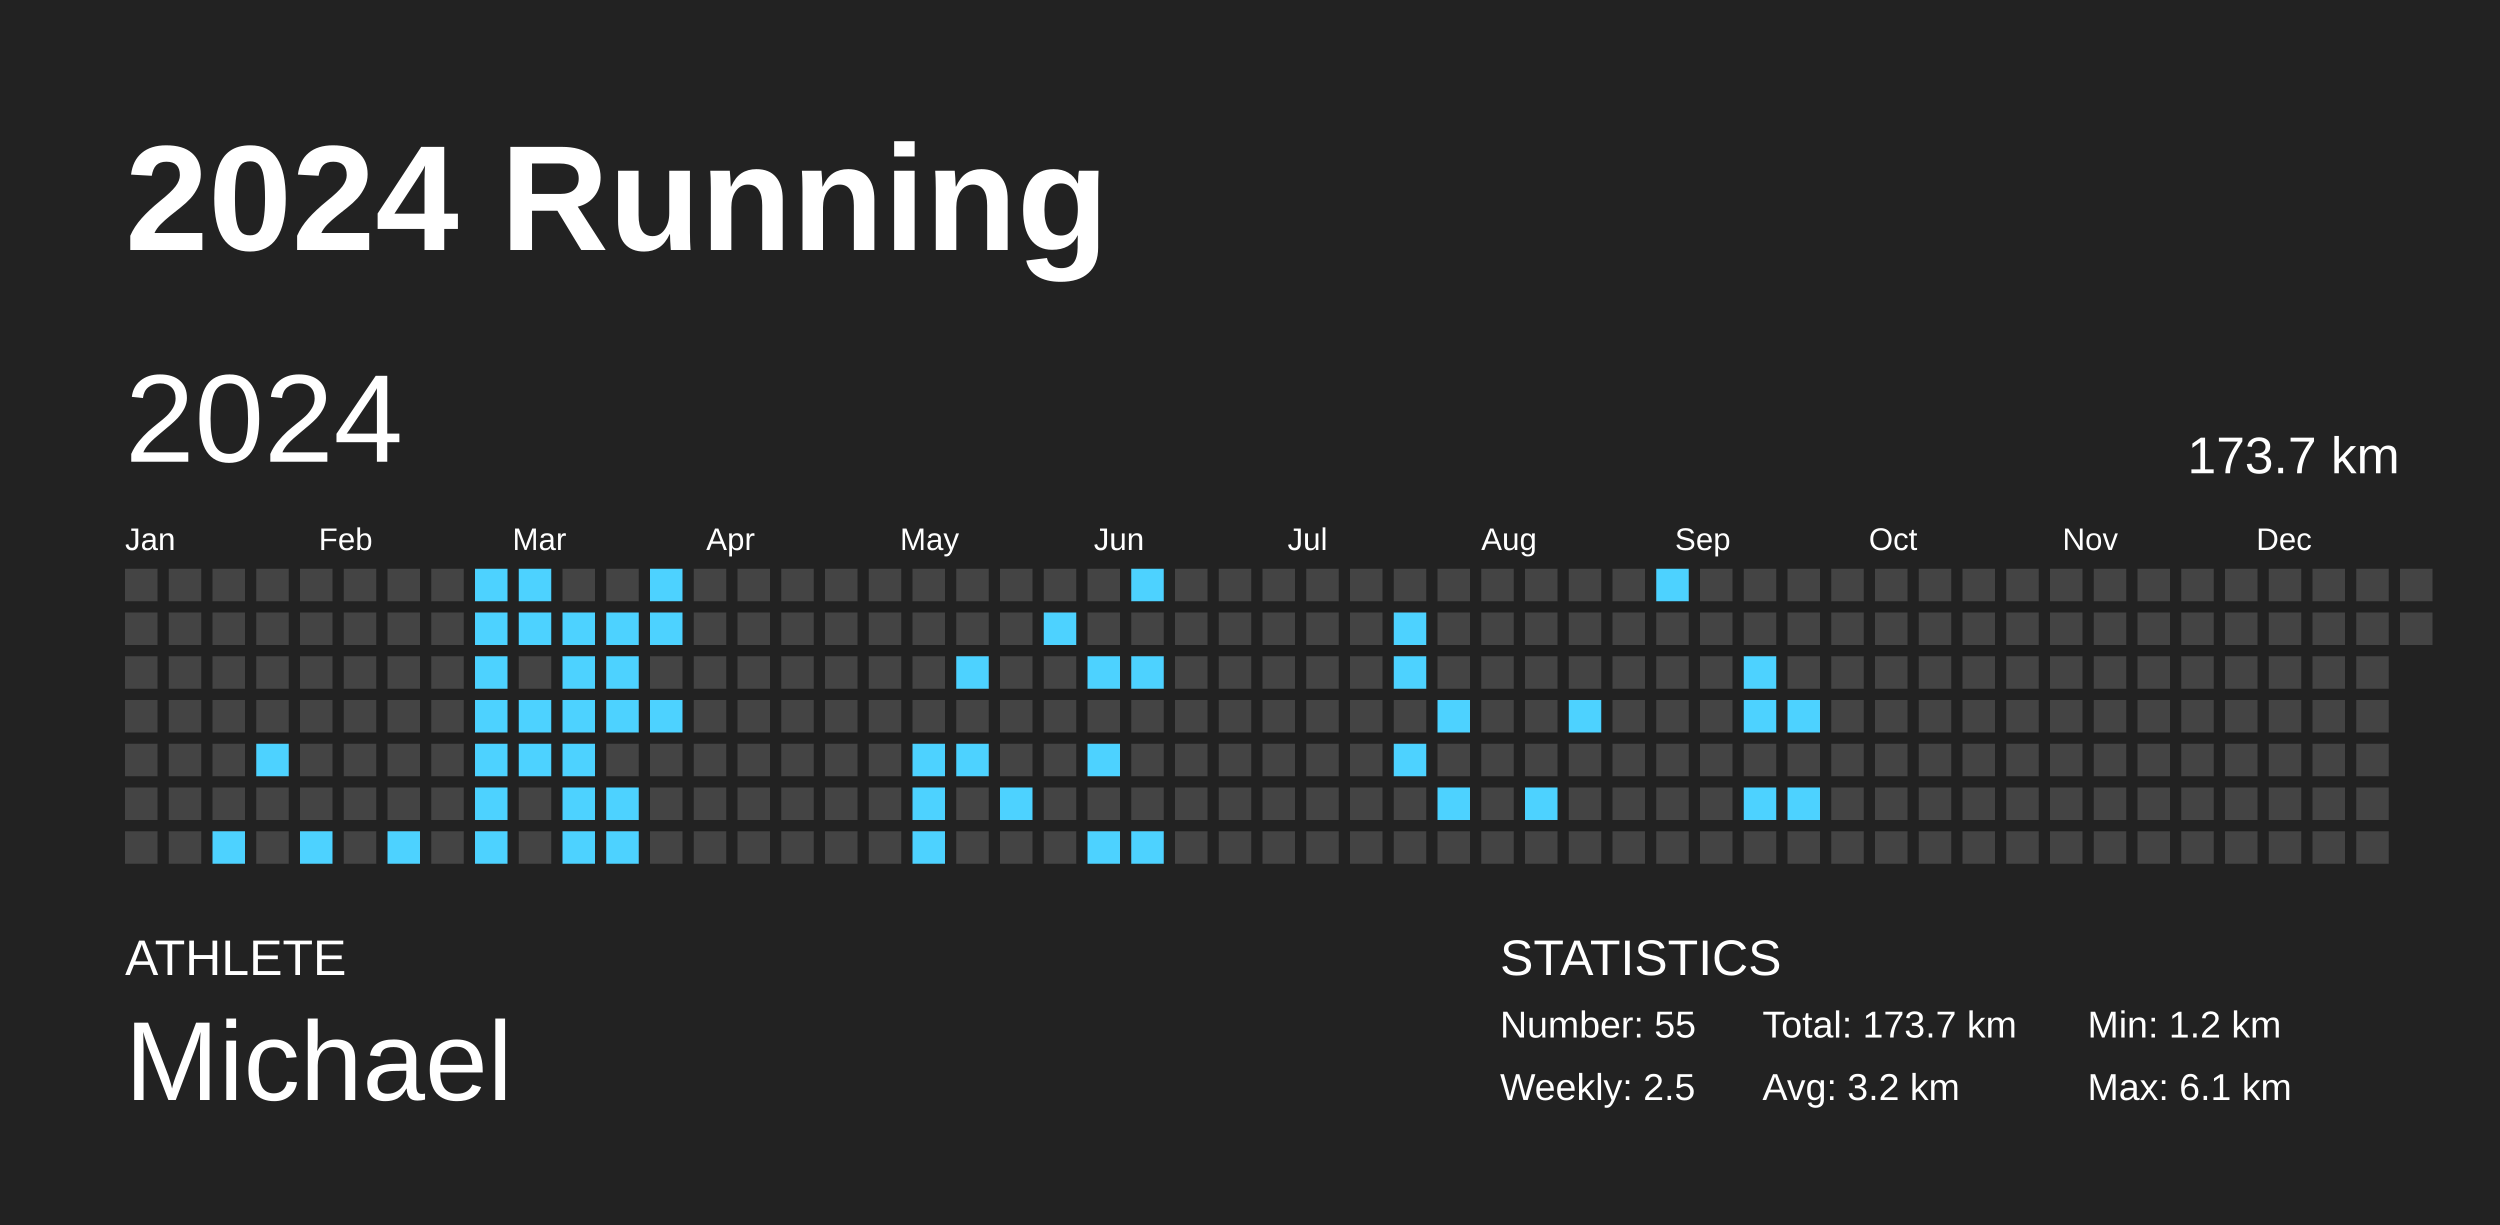
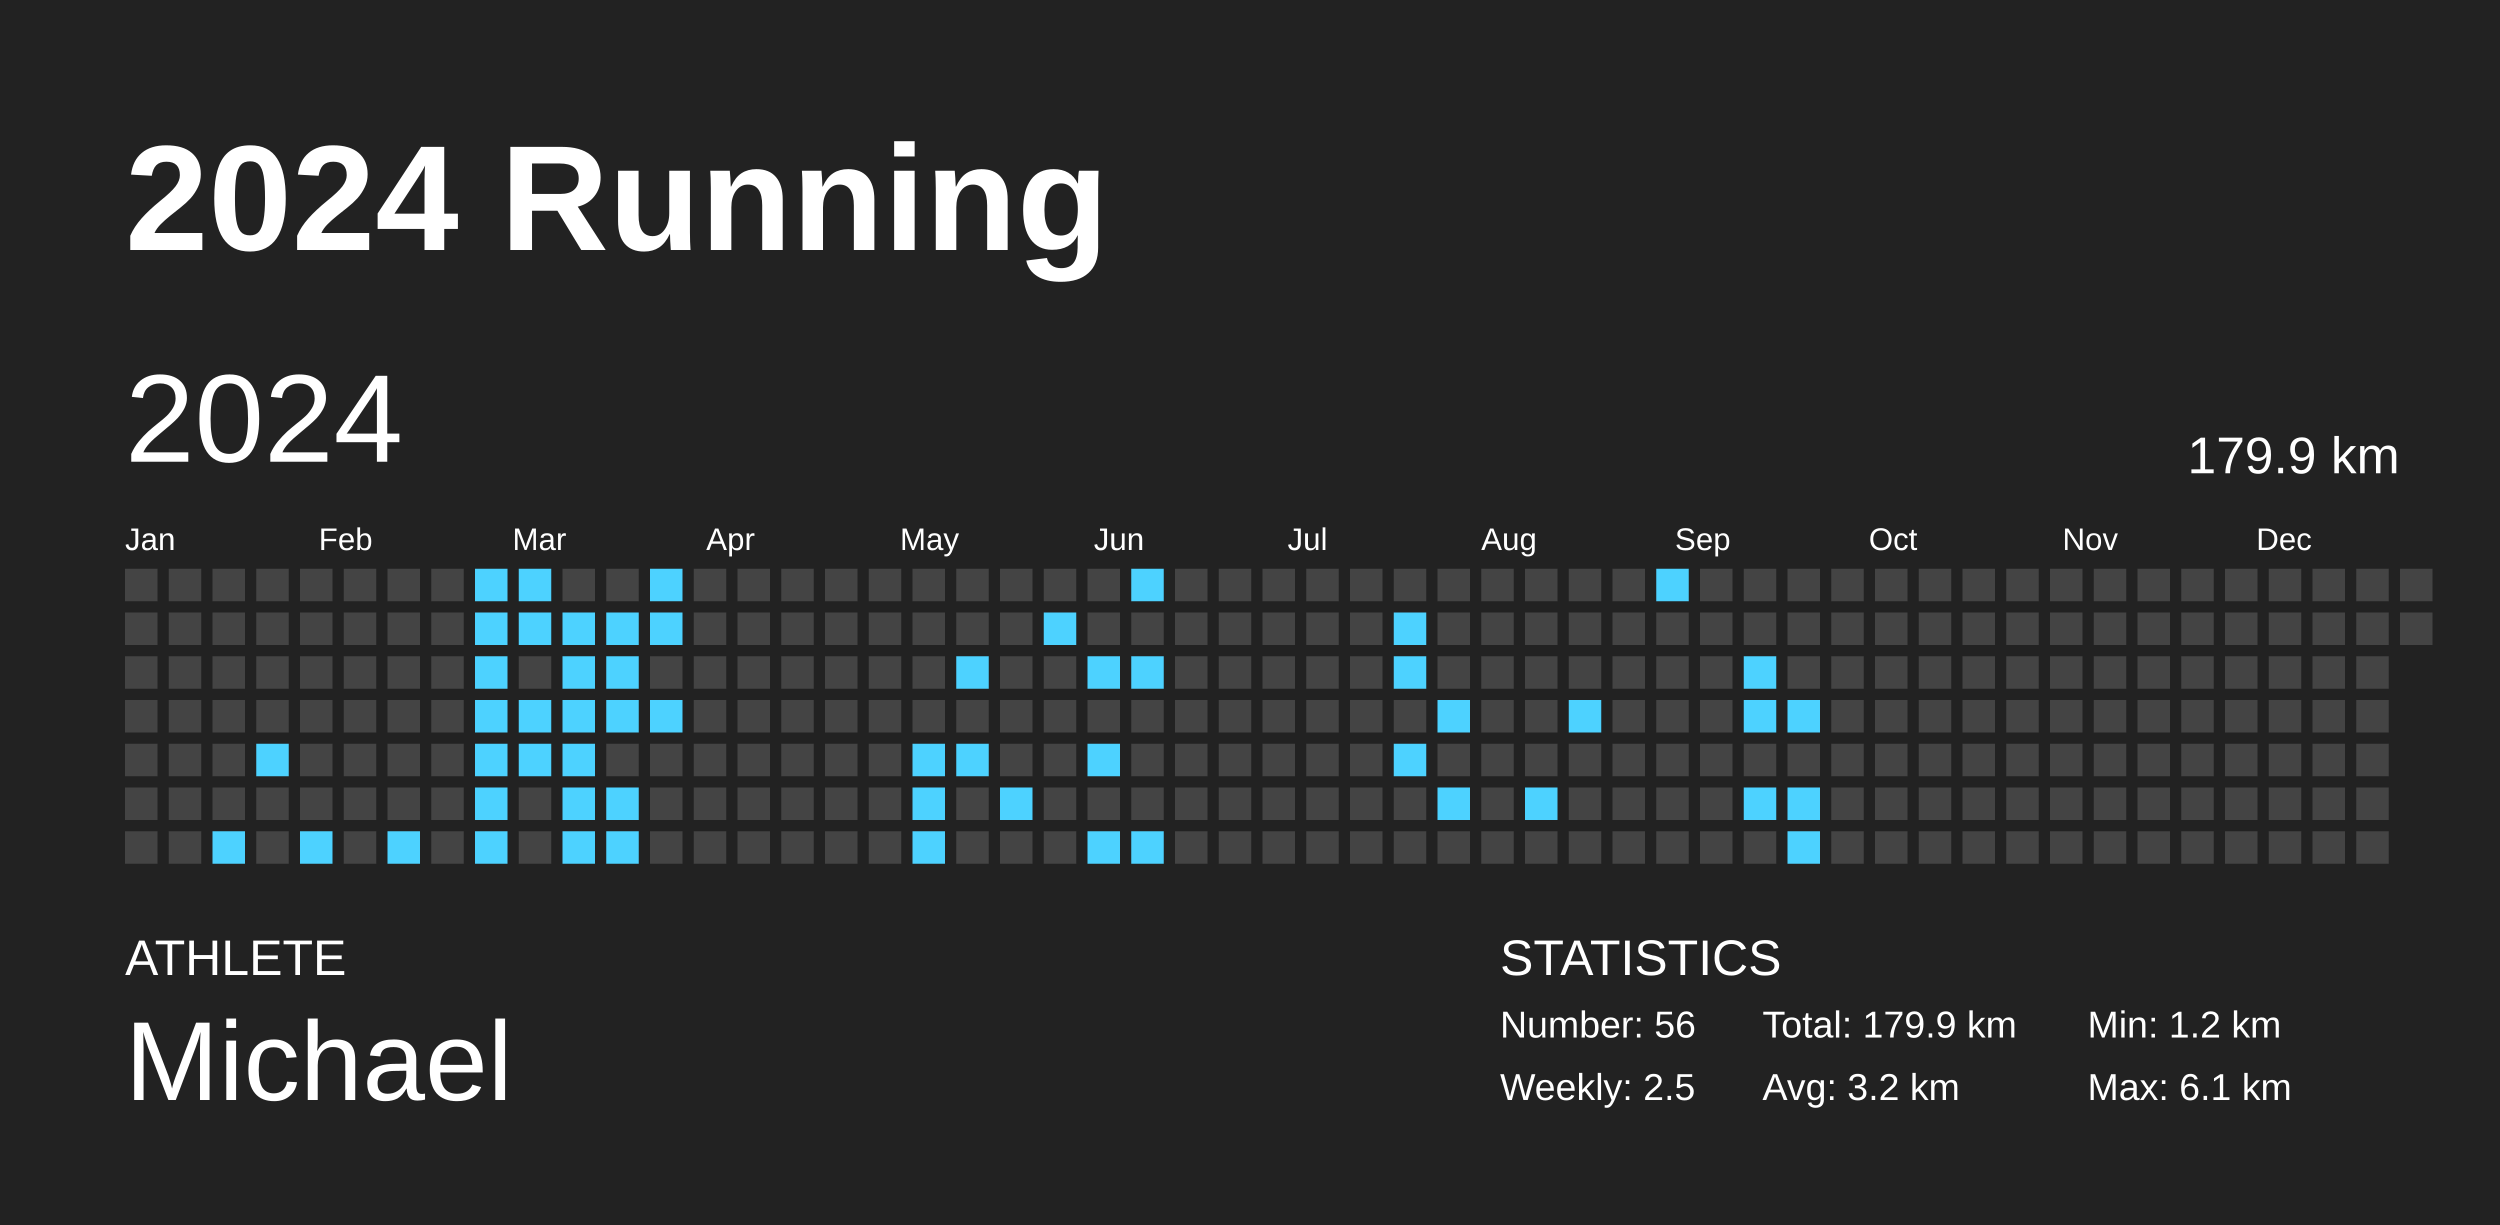
<svg xmlns="http://www.w3.org/2000/svg" baseProfile="full" height="98mm" version="1.1" viewBox="0,0,200,98" width="200mm">
  <defs />
  <rect fill="#222222" height="98" width="200" x="0" y="0" />
  <text fill="#FFFFFF" style="font-size:12px; font-family:Arial; font-weight:bold;" x="10" y="20">2024 Running</text>
  <text fill="#FFFFFF" style="font-size:4px; font-family:Arial" x="10" y="78">ATHLETE</text>
  <text fill="#FFFFFF" style="font-size:9px; font-family:Arial" x="10" y="88">Michael</text>
  <text fill="#FFFFFF" style="font-size:4px; font-family:Arial" x="120" y="78">STATISTICS</text>
-   <text fill="#FFFFFF" style="font-size:3px; font-family:Arial" x="120" y="83">Number: 55</text>
+   <text fill="#FFFFFF" style="font-size:3px; font-family:Arial" x="120" y="83">Number: 56</text>
  <text fill="#FFFFFF" style="font-size:3px; font-family:Arial" x="120" y="88">Weekly: 2.5</text>
-   <text fill="#FFFFFF" style="font-size:3px; font-family:Arial" x="141" y="83">Total: 173.7 km</text>
+   <text fill="#FFFFFF" style="font-size:3px; font-family:Arial" x="141" y="83">Total: 179.9 km</text>
  <text fill="#FFFFFF" style="font-size:3px; font-family:Arial" x="141" y="88">Avg: 3.2 km</text>
  <text fill="#FFFFFF" style="font-size:3px; font-family:Arial" x="167" y="83">Min: 1.2 km</text>
  <text fill="#FFFFFF" style="font-size:3px; font-family:Arial" x="167" y="88">Max: 6.1 km</text>
  <text dominant-baseline="hanging" fill="#FFFFFF" style="font-size:10.0px; font-family:Arial;" x="10" y="30">2024</text>
-   <text dominant-baseline="hanging" fill="#FFFFFF" style="font-size:4.125px; font-family:Arial;" x="175" y="35">173.7 km</text>
+   <text dominant-baseline="hanging" fill="#FFFFFF" style="font-size:4.125px; font-family:Arial;" x="175" y="35">179.9 km</text>
  <text fill="#FFFFFF" style="font-size:2.5px; font-family:Arial" x="10.0" y="44">Jan</text>
  <text fill="#FFFFFF" style="font-size:2.5px; font-family:Arial" x="25.5" y="44">Feb</text>
  <text fill="#FFFFFF" style="font-size:2.5px; font-family:Arial" x="41.0" y="44">Mar</text>
  <text fill="#FFFFFF" style="font-size:2.5px; font-family:Arial" x="56.5" y="44">Apr</text>
  <text fill="#FFFFFF" style="font-size:2.5px; font-family:Arial" x="72.0" y="44">May</text>
  <text fill="#FFFFFF" style="font-size:2.5px; font-family:Arial" x="87.5" y="44">Jun</text>
  <text fill="#FFFFFF" style="font-size:2.5px; font-family:Arial" x="103.0" y="44">Jul</text>
  <text fill="#FFFFFF" style="font-size:2.5px; font-family:Arial" x="118.5" y="44">Aug</text>
  <text fill="#FFFFFF" style="font-size:2.5px; font-family:Arial" x="134.0" y="44">Sep</text>
  <text fill="#FFFFFF" style="font-size:2.5px; font-family:Arial" x="149.5" y="44">Oct</text>
  <text fill="#FFFFFF" style="font-size:2.5px; font-family:Arial" x="165.0" y="44">Nov</text>
  <text fill="#FFFFFF" style="font-size:2.5px; font-family:Arial" x="180.5" y="44">Dec</text>
  <rect fill="#444444" height="2.6" width="2.6" x="10.0" y="45.5" />
  <rect fill="#444444" height="2.6" width="2.6" x="10.0" y="49.0" />
  <rect fill="#444444" height="2.6" width="2.6" x="10.0" y="52.5" />
  <rect fill="#444444" height="2.6" width="2.6" x="10.0" y="56.0" />
  <rect fill="#444444" height="2.6" width="2.6" x="10.0" y="59.5" />
  <rect fill="#444444" height="2.6" width="2.6" x="10.0" y="63.0" />
  <rect fill="#444444" height="2.6" width="2.6" x="10.0" y="66.5" />
  <rect fill="#444444" height="2.6" width="2.6" x="13.5" y="45.5" />
  <rect fill="#444444" height="2.6" width="2.6" x="13.5" y="49.0" />
  <rect fill="#444444" height="2.6" width="2.6" x="13.5" y="52.5" />
  <rect fill="#444444" height="2.6" width="2.6" x="13.5" y="56.0" />
  <rect fill="#444444" height="2.6" width="2.6" x="13.5" y="59.5" />
  <rect fill="#444444" height="2.6" width="2.6" x="13.5" y="63.0" />
  <rect fill="#444444" height="2.6" width="2.6" x="13.5" y="66.5" />
  <rect fill="#444444" height="2.6" width="2.6" x="17.0" y="45.5" />
  <rect fill="#444444" height="2.6" width="2.6" x="17.0" y="49.0" />
  <rect fill="#444444" height="2.6" width="2.6" x="17.0" y="52.5" />
  <rect fill="#444444" height="2.6" width="2.6" x="17.0" y="56.0" />
  <rect fill="#444444" height="2.6" width="2.6" x="17.0" y="59.5" />
  <rect fill="#444444" height="2.6" width="2.6" x="17.0" y="63.0" />
  <rect fill="#4dd2ff" height="2.6" width="2.6" x="17.0" y="66.5" />
  <rect fill="#444444" height="2.6" width="2.6" x="20.5" y="45.5" />
  <rect fill="#444444" height="2.6" width="2.6" x="20.5" y="49.0" />
  <rect fill="#444444" height="2.6" width="2.6" x="20.5" y="52.5" />
  <rect fill="#444444" height="2.6" width="2.6" x="20.5" y="56.0" />
  <rect fill="#4dd2ff" height="2.6" width="2.6" x="20.5" y="59.5" />
  <rect fill="#444444" height="2.6" width="2.6" x="20.5" y="63.0" />
  <rect fill="#444444" height="2.6" width="2.6" x="20.5" y="66.5" />
  <rect fill="#444444" height="2.6" width="2.6" x="24.0" y="45.5" />
  <rect fill="#444444" height="2.6" width="2.6" x="24.0" y="49.0" />
  <rect fill="#444444" height="2.6" width="2.6" x="24.0" y="52.5" />
  <rect fill="#444444" height="2.6" width="2.6" x="24.0" y="56.0" />
  <rect fill="#444444" height="2.6" width="2.6" x="24.0" y="59.5" />
  <rect fill="#444444" height="2.6" width="2.6" x="24.0" y="63.0" />
  <rect fill="#4dd2ff" height="2.6" width="2.6" x="24.0" y="66.5" />
  <rect fill="#444444" height="2.6" width="2.6" x="27.5" y="45.5" />
  <rect fill="#444444" height="2.6" width="2.6" x="27.5" y="49.0" />
  <rect fill="#444444" height="2.6" width="2.6" x="27.5" y="52.5" />
  <rect fill="#444444" height="2.6" width="2.6" x="27.5" y="56.0" />
  <rect fill="#444444" height="2.6" width="2.6" x="27.5" y="59.5" />
  <rect fill="#444444" height="2.6" width="2.6" x="27.5" y="63.0" />
  <rect fill="#444444" height="2.6" width="2.6" x="27.5" y="66.5" />
  <rect fill="#444444" height="2.6" width="2.6" x="31.0" y="45.5" />
  <rect fill="#444444" height="2.6" width="2.6" x="31.0" y="49.0" />
  <rect fill="#444444" height="2.6" width="2.6" x="31.0" y="52.5" />
  <rect fill="#444444" height="2.6" width="2.6" x="31.0" y="56.0" />
  <rect fill="#444444" height="2.6" width="2.6" x="31.0" y="59.5" />
  <rect fill="#444444" height="2.6" width="2.6" x="31.0" y="63.0" />
  <rect fill="#4dd2ff" height="2.6" width="2.6" x="31.0" y="66.5" />
  <rect fill="#444444" height="2.6" width="2.6" x="34.5" y="45.5" />
  <rect fill="#444444" height="2.6" width="2.6" x="34.5" y="49.0" />
  <rect fill="#444444" height="2.6" width="2.6" x="34.5" y="52.5" />
  <rect fill="#444444" height="2.6" width="2.6" x="34.5" y="56.0" />
  <rect fill="#444444" height="2.6" width="2.6" x="34.5" y="59.5" />
  <rect fill="#444444" height="2.6" width="2.6" x="34.5" y="63.0" />
  <rect fill="#444444" height="2.6" width="2.6" x="34.5" y="66.5" />
  <rect fill="#4dd2ff" height="2.6" width="2.6" x="38.0" y="45.5" />
  <rect fill="#4dd2ff" height="2.6" width="2.6" x="38.0" y="49.0" />
  <rect fill="#4dd2ff" height="2.6" width="2.6" x="38.0" y="52.5" />
  <rect fill="#4dd2ff" height="2.6" width="2.6" x="38.0" y="56.0" />
  <rect fill="#4dd2ff" height="2.6" width="2.6" x="38.0" y="59.5" />
  <rect fill="#4dd2ff" height="2.6" width="2.6" x="38.0" y="63.0" />
  <rect fill="#4dd2ff" height="2.6" width="2.6" x="38.0" y="66.5" />
  <rect fill="#4dd2ff" height="2.6" width="2.6" x="41.5" y="45.5" />
  <rect fill="#4dd2ff" height="2.6" width="2.6" x="41.5" y="49.0" />
  <rect fill="#444444" height="2.6" width="2.6" x="41.5" y="52.5" />
  <rect fill="#4dd2ff" height="2.6" width="2.6" x="41.5" y="56.0" />
  <rect fill="#4dd2ff" height="2.6" width="2.6" x="41.5" y="59.5" />
  <rect fill="#444444" height="2.6" width="2.6" x="41.5" y="63.0" />
  <rect fill="#444444" height="2.6" width="2.6" x="41.5" y="66.5" />
  <rect fill="#444444" height="2.6" width="2.6" x="45.0" y="45.5" />
  <rect fill="#4dd2ff" height="2.6" width="2.6" x="45.0" y="49.0" />
  <rect fill="#4dd2ff" height="2.6" width="2.6" x="45.0" y="52.5" />
  <rect fill="#4dd2ff" height="2.6" width="2.6" x="45.0" y="56.0" />
  <rect fill="#4dd2ff" height="2.6" width="2.6" x="45.0" y="59.5" />
  <rect fill="#4dd2ff" height="2.6" width="2.6" x="45.0" y="63.0" />
  <rect fill="#4dd2ff" height="2.6" width="2.6" x="45.0" y="66.5" />
  <rect fill="#444444" height="2.6" width="2.6" x="48.5" y="45.5" />
  <rect fill="#4dd2ff" height="2.6" width="2.6" x="48.5" y="49.0" />
  <rect fill="#4dd2ff" height="2.6" width="2.6" x="48.5" y="52.5" />
  <rect fill="#4dd2ff" height="2.6" width="2.6" x="48.5" y="56.0" />
  <rect fill="#444444" height="2.6" width="2.6" x="48.5" y="59.5" />
  <rect fill="#4dd2ff" height="2.6" width="2.6" x="48.5" y="63.0" />
  <rect fill="#4dd2ff" height="2.6" width="2.6" x="48.5" y="66.5" />
  <rect fill="#4dd2ff" height="2.6" width="2.6" x="52.0" y="45.5" />
  <rect fill="#4dd2ff" height="2.6" width="2.6" x="52.0" y="49.0" />
  <rect fill="#444444" height="2.6" width="2.6" x="52.0" y="52.5" />
  <rect fill="#4dd2ff" height="2.6" width="2.6" x="52.0" y="56.0" />
  <rect fill="#444444" height="2.6" width="2.6" x="52.0" y="59.5" />
  <rect fill="#444444" height="2.6" width="2.6" x="52.0" y="63.0" />
  <rect fill="#444444" height="2.6" width="2.6" x="52.0" y="66.5" />
  <rect fill="#444444" height="2.6" width="2.6" x="55.5" y="45.5" />
  <rect fill="#444444" height="2.6" width="2.6" x="55.5" y="49.0" />
  <rect fill="#444444" height="2.6" width="2.6" x="55.5" y="52.5" />
  <rect fill="#444444" height="2.6" width="2.6" x="55.5" y="56.0" />
  <rect fill="#444444" height="2.6" width="2.6" x="55.5" y="59.5" />
  <rect fill="#444444" height="2.6" width="2.6" x="55.5" y="63.0" />
  <rect fill="#444444" height="2.6" width="2.6" x="55.5" y="66.5" />
  <rect fill="#444444" height="2.6" width="2.6" x="59.0" y="45.5" />
  <rect fill="#444444" height="2.6" width="2.6" x="59.0" y="49.0" />
  <rect fill="#444444" height="2.6" width="2.6" x="59.0" y="52.5" />
  <rect fill="#444444" height="2.6" width="2.6" x="59.0" y="56.0" />
  <rect fill="#444444" height="2.6" width="2.6" x="59.0" y="59.5" />
  <rect fill="#444444" height="2.6" width="2.6" x="59.0" y="63.0" />
  <rect fill="#444444" height="2.6" width="2.6" x="59.0" y="66.5" />
  <rect fill="#444444" height="2.6" width="2.6" x="62.5" y="45.5" />
  <rect fill="#444444" height="2.6" width="2.6" x="62.5" y="49.0" />
  <rect fill="#444444" height="2.6" width="2.6" x="62.5" y="52.5" />
  <rect fill="#444444" height="2.6" width="2.6" x="62.5" y="56.0" />
  <rect fill="#444444" height="2.6" width="2.6" x="62.5" y="59.5" />
  <rect fill="#444444" height="2.6" width="2.6" x="62.5" y="63.0" />
  <rect fill="#444444" height="2.6" width="2.6" x="62.5" y="66.5" />
  <rect fill="#444444" height="2.6" width="2.6" x="66.0" y="45.5" />
  <rect fill="#444444" height="2.6" width="2.6" x="66.0" y="49.0" />
  <rect fill="#444444" height="2.6" width="2.6" x="66.0" y="52.5" />
  <rect fill="#444444" height="2.6" width="2.6" x="66.0" y="56.0" />
  <rect fill="#444444" height="2.6" width="2.6" x="66.0" y="59.5" />
  <rect fill="#444444" height="2.6" width="2.6" x="66.0" y="63.0" />
  <rect fill="#444444" height="2.6" width="2.6" x="66.0" y="66.5" />
  <rect fill="#444444" height="2.6" width="2.6" x="69.5" y="45.5" />
  <rect fill="#444444" height="2.6" width="2.6" x="69.5" y="49.0" />
  <rect fill="#444444" height="2.6" width="2.6" x="69.5" y="52.5" />
  <rect fill="#444444" height="2.6" width="2.6" x="69.5" y="56.0" />
  <rect fill="#444444" height="2.6" width="2.6" x="69.5" y="59.5" />
  <rect fill="#444444" height="2.6" width="2.6" x="69.5" y="63.0" />
  <rect fill="#444444" height="2.6" width="2.6" x="69.5" y="66.5" />
  <rect fill="#444444" height="2.6" width="2.6" x="73.0" y="45.5" />
  <rect fill="#444444" height="2.6" width="2.6" x="73.0" y="49.0" />
  <rect fill="#444444" height="2.6" width="2.6" x="73.0" y="52.5" />
  <rect fill="#444444" height="2.6" width="2.6" x="73.0" y="56.0" />
  <rect fill="#4dd2ff" height="2.6" width="2.6" x="73.0" y="59.5" />
  <rect fill="#4dd2ff" height="2.6" width="2.6" x="73.0" y="63.0" />
  <rect fill="#4dd2ff" height="2.6" width="2.6" x="73.0" y="66.5" />
  <rect fill="#444444" height="2.6" width="2.6" x="76.5" y="45.5" />
  <rect fill="#444444" height="2.6" width="2.6" x="76.5" y="49.0" />
  <rect fill="#4dd2ff" height="2.6" width="2.6" x="76.5" y="52.5" />
  <rect fill="#444444" height="2.6" width="2.6" x="76.5" y="56.0" />
  <rect fill="#4dd2ff" height="2.6" width="2.6" x="76.5" y="59.5" />
  <rect fill="#444444" height="2.6" width="2.6" x="76.5" y="63.0" />
  <rect fill="#444444" height="2.6" width="2.6" x="76.5" y="66.5" />
  <rect fill="#444444" height="2.6" width="2.6" x="80.0" y="45.5" />
  <rect fill="#444444" height="2.6" width="2.6" x="80.0" y="49.0" />
  <rect fill="#444444" height="2.6" width="2.6" x="80.0" y="52.5" />
  <rect fill="#444444" height="2.6" width="2.6" x="80.0" y="56.0" />
  <rect fill="#444444" height="2.6" width="2.6" x="80.0" y="59.5" />
  <rect fill="#4dd2ff" height="2.6" width="2.6" x="80.0" y="63.0" />
  <rect fill="#444444" height="2.6" width="2.6" x="80.0" y="66.5" />
  <rect fill="#444444" height="2.6" width="2.6" x="83.5" y="45.5" />
  <rect fill="#4dd2ff" height="2.6" width="2.6" x="83.5" y="49.0" />
  <rect fill="#444444" height="2.6" width="2.6" x="83.5" y="52.5" />
  <rect fill="#444444" height="2.6" width="2.6" x="83.5" y="56.0" />
  <rect fill="#444444" height="2.6" width="2.6" x="83.5" y="59.5" />
  <rect fill="#444444" height="2.6" width="2.6" x="83.5" y="63.0" />
  <rect fill="#444444" height="2.6" width="2.6" x="83.5" y="66.5" />
  <rect fill="#444444" height="2.6" width="2.6" x="87.0" y="45.5" />
  <rect fill="#444444" height="2.6" width="2.6" x="87.0" y="49.0" />
  <rect fill="#4dd2ff" height="2.6" width="2.6" x="87.0" y="52.5" />
  <rect fill="#444444" height="2.6" width="2.6" x="87.0" y="56.0" />
  <rect fill="#4dd2ff" height="2.6" width="2.6" x="87.0" y="59.5" />
  <rect fill="#444444" height="2.6" width="2.6" x="87.0" y="63.0" />
  <rect fill="#4dd2ff" height="2.6" width="2.6" x="87.0" y="66.5" />
  <rect fill="#4dd2ff" height="2.6" width="2.6" x="90.5" y="45.5" />
  <rect fill="#444444" height="2.6" width="2.6" x="90.5" y="49.0" />
  <rect fill="#4dd2ff" height="2.6" width="2.6" x="90.5" y="52.5" />
  <rect fill="#444444" height="2.6" width="2.6" x="90.5" y="56.0" />
  <rect fill="#444444" height="2.6" width="2.6" x="90.5" y="59.5" />
  <rect fill="#444444" height="2.6" width="2.6" x="90.5" y="63.0" />
  <rect fill="#4dd2ff" height="2.6" width="2.6" x="90.5" y="66.5" />
  <rect fill="#444444" height="2.6" width="2.6" x="94.0" y="45.5" />
  <rect fill="#444444" height="2.6" width="2.6" x="94.0" y="49.0" />
  <rect fill="#444444" height="2.6" width="2.6" x="94.0" y="52.5" />
  <rect fill="#444444" height="2.6" width="2.6" x="94.0" y="56.0" />
  <rect fill="#444444" height="2.6" width="2.6" x="94.0" y="59.5" />
  <rect fill="#444444" height="2.6" width="2.6" x="94.0" y="63.0" />
  <rect fill="#444444" height="2.6" width="2.6" x="94.0" y="66.5" />
  <rect fill="#444444" height="2.6" width="2.6" x="97.5" y="45.5" />
  <rect fill="#444444" height="2.6" width="2.6" x="97.5" y="49.0" />
  <rect fill="#444444" height="2.6" width="2.6" x="97.5" y="52.5" />
  <rect fill="#444444" height="2.6" width="2.6" x="97.5" y="56.0" />
  <rect fill="#444444" height="2.6" width="2.6" x="97.5" y="59.5" />
  <rect fill="#444444" height="2.6" width="2.6" x="97.5" y="63.0" />
  <rect fill="#444444" height="2.6" width="2.6" x="97.5" y="66.5" />
  <rect fill="#444444" height="2.6" width="2.6" x="101.0" y="45.5" />
  <rect fill="#444444" height="2.6" width="2.6" x="101.0" y="49.0" />
  <rect fill="#444444" height="2.6" width="2.6" x="101.0" y="52.5" />
  <rect fill="#444444" height="2.6" width="2.6" x="101.0" y="56.0" />
  <rect fill="#444444" height="2.6" width="2.6" x="101.0" y="59.5" />
  <rect fill="#444444" height="2.6" width="2.6" x="101.0" y="63.0" />
  <rect fill="#444444" height="2.6" width="2.6" x="101.0" y="66.5" />
  <rect fill="#444444" height="2.6" width="2.6" x="104.5" y="45.5" />
  <rect fill="#444444" height="2.6" width="2.6" x="104.5" y="49.0" />
  <rect fill="#444444" height="2.6" width="2.6" x="104.5" y="52.5" />
  <rect fill="#444444" height="2.6" width="2.6" x="104.5" y="56.0" />
  <rect fill="#444444" height="2.6" width="2.6" x="104.5" y="59.5" />
  <rect fill="#444444" height="2.6" width="2.6" x="104.5" y="63.0" />
  <rect fill="#444444" height="2.6" width="2.6" x="104.5" y="66.5" />
  <rect fill="#444444" height="2.6" width="2.6" x="108.0" y="45.5" />
  <rect fill="#444444" height="2.6" width="2.6" x="108.0" y="49.0" />
  <rect fill="#444444" height="2.6" width="2.6" x="108.0" y="52.5" />
  <rect fill="#444444" height="2.6" width="2.6" x="108.0" y="56.0" />
  <rect fill="#444444" height="2.6" width="2.6" x="108.0" y="59.5" />
  <rect fill="#444444" height="2.6" width="2.6" x="108.0" y="63.0" />
  <rect fill="#444444" height="2.6" width="2.6" x="108.0" y="66.5" />
  <rect fill="#444444" height="2.6" width="2.6" x="111.5" y="45.5" />
  <rect fill="#4dd2ff" height="2.6" width="2.6" x="111.5" y="49.0" />
  <rect fill="#4dd2ff" height="2.6" width="2.6" x="111.5" y="52.5" />
  <rect fill="#444444" height="2.6" width="2.6" x="111.5" y="56.0" />
  <rect fill="#4dd2ff" height="2.6" width="2.6" x="111.5" y="59.5" />
  <rect fill="#444444" height="2.6" width="2.6" x="111.5" y="63.0" />
  <rect fill="#444444" height="2.6" width="2.6" x="111.5" y="66.5" />
  <rect fill="#444444" height="2.6" width="2.6" x="115.0" y="45.5" />
  <rect fill="#444444" height="2.6" width="2.6" x="115.0" y="49.0" />
  <rect fill="#444444" height="2.6" width="2.6" x="115.0" y="52.5" />
  <rect fill="#4dd2ff" height="2.6" width="2.6" x="115.0" y="56.0" />
  <rect fill="#444444" height="2.6" width="2.6" x="115.0" y="59.5" />
  <rect fill="#4dd2ff" height="2.6" width="2.6" x="115.0" y="63.0" />
  <rect fill="#444444" height="2.6" width="2.6" x="115.0" y="66.5" />
  <rect fill="#444444" height="2.6" width="2.6" x="118.5" y="45.5" />
  <rect fill="#444444" height="2.6" width="2.6" x="118.5" y="49.0" />
  <rect fill="#444444" height="2.6" width="2.6" x="118.5" y="52.5" />
  <rect fill="#444444" height="2.6" width="2.6" x="118.5" y="56.0" />
  <rect fill="#444444" height="2.6" width="2.6" x="118.5" y="59.5" />
  <rect fill="#444444" height="2.6" width="2.6" x="118.5" y="63.0" />
  <rect fill="#444444" height="2.6" width="2.6" x="118.5" y="66.5" />
  <rect fill="#444444" height="2.6" width="2.6" x="122.0" y="45.5" />
  <rect fill="#444444" height="2.6" width="2.6" x="122.0" y="49.0" />
  <rect fill="#444444" height="2.6" width="2.6" x="122.0" y="52.5" />
  <rect fill="#444444" height="2.6" width="2.6" x="122.0" y="56.0" />
  <rect fill="#444444" height="2.6" width="2.6" x="122.0" y="59.5" />
  <rect fill="#4dd2ff" height="2.6" width="2.6" x="122.0" y="63.0" />
  <rect fill="#444444" height="2.6" width="2.6" x="122.0" y="66.5" />
  <rect fill="#444444" height="2.6" width="2.6" x="125.5" y="45.5" />
  <rect fill="#444444" height="2.6" width="2.6" x="125.5" y="49.0" />
  <rect fill="#444444" height="2.6" width="2.6" x="125.5" y="52.5" />
  <rect fill="#4dd2ff" height="2.6" width="2.6" x="125.5" y="56.0" />
  <rect fill="#444444" height="2.6" width="2.6" x="125.5" y="59.5" />
  <rect fill="#444444" height="2.6" width="2.6" x="125.5" y="63.0" />
  <rect fill="#444444" height="2.6" width="2.6" x="125.5" y="66.5" />
  <rect fill="#444444" height="2.6" width="2.6" x="129.0" y="45.5" />
  <rect fill="#444444" height="2.6" width="2.6" x="129.0" y="49.0" />
  <rect fill="#444444" height="2.6" width="2.6" x="129.0" y="52.5" />
  <rect fill="#444444" height="2.6" width="2.6" x="129.0" y="56.0" />
  <rect fill="#444444" height="2.6" width="2.6" x="129.0" y="59.5" />
  <rect fill="#444444" height="2.6" width="2.6" x="129.0" y="63.0" />
  <rect fill="#444444" height="2.6" width="2.6" x="129.0" y="66.5" />
  <rect fill="#4dd2ff" height="2.6" width="2.6" x="132.5" y="45.5" />
  <rect fill="#444444" height="2.6" width="2.6" x="132.5" y="49.0" />
  <rect fill="#444444" height="2.6" width="2.6" x="132.5" y="52.5" />
  <rect fill="#444444" height="2.6" width="2.6" x="132.5" y="56.0" />
  <rect fill="#444444" height="2.6" width="2.6" x="132.5" y="59.5" />
  <rect fill="#444444" height="2.6" width="2.6" x="132.5" y="63.0" />
  <rect fill="#444444" height="2.6" width="2.6" x="132.5" y="66.5" />
  <rect fill="#444444" height="2.6" width="2.6" x="136.0" y="45.5" />
  <rect fill="#444444" height="2.6" width="2.6" x="136.0" y="49.0" />
  <rect fill="#444444" height="2.6" width="2.6" x="136.0" y="52.5" />
  <rect fill="#444444" height="2.6" width="2.6" x="136.0" y="56.0" />
  <rect fill="#444444" height="2.6" width="2.6" x="136.0" y="59.5" />
  <rect fill="#444444" height="2.6" width="2.6" x="136.0" y="63.0" />
  <rect fill="#444444" height="2.6" width="2.6" x="136.0" y="66.5" />
  <rect fill="#444444" height="2.6" width="2.6" x="139.5" y="45.5" />
  <rect fill="#444444" height="2.6" width="2.6" x="139.5" y="49.0" />
  <rect fill="#4dd2ff" height="2.6" width="2.6" x="139.5" y="52.5" />
  <rect fill="#4dd2ff" height="2.6" width="2.6" x="139.5" y="56.0" />
  <rect fill="#444444" height="2.6" width="2.6" x="139.5" y="59.5" />
  <rect fill="#4dd2ff" height="2.6" width="2.6" x="139.5" y="63.0" />
  <rect fill="#444444" height="2.6" width="2.6" x="139.5" y="66.5" />
  <rect fill="#444444" height="2.6" width="2.6" x="143.0" y="45.5" />
  <rect fill="#444444" height="2.6" width="2.6" x="143.0" y="49.0" />
  <rect fill="#444444" height="2.6" width="2.6" x="143.0" y="52.5" />
  <rect fill="#4dd2ff" height="2.6" width="2.6" x="143.0" y="56.0" />
  <rect fill="#444444" height="2.6" width="2.6" x="143.0" y="59.5" />
  <rect fill="#4dd2ff" height="2.6" width="2.6" x="143.0" y="63.0" />
-   <rect fill="#444444" height="2.6" width="2.6" x="143.0" y="66.5" />
+   <rect fill="#4dd2ff" height="2.6" width="2.6" x="143.0" y="66.5" />
  <rect fill="#444444" height="2.6" width="2.6" x="146.5" y="45.5" />
  <rect fill="#444444" height="2.6" width="2.6" x="146.5" y="49.0" />
  <rect fill="#444444" height="2.6" width="2.6" x="146.5" y="52.5" />
  <rect fill="#444444" height="2.6" width="2.6" x="146.5" y="56.0" />
  <rect fill="#444444" height="2.6" width="2.6" x="146.5" y="59.5" />
  <rect fill="#444444" height="2.6" width="2.6" x="146.5" y="63.0" />
  <rect fill="#444444" height="2.6" width="2.6" x="146.5" y="66.5" />
  <rect fill="#444444" height="2.6" width="2.6" x="150.0" y="45.5" />
  <rect fill="#444444" height="2.6" width="2.6" x="150.0" y="49.0" />
  <rect fill="#444444" height="2.6" width="2.6" x="150.0" y="52.5" />
  <rect fill="#444444" height="2.6" width="2.6" x="150.0" y="56.0" />
  <rect fill="#444444" height="2.6" width="2.6" x="150.0" y="59.5" />
  <rect fill="#444444" height="2.6" width="2.6" x="150.0" y="63.0" />
  <rect fill="#444444" height="2.6" width="2.6" x="150.0" y="66.5" />
  <rect fill="#444444" height="2.6" width="2.6" x="153.5" y="45.5" />
  <rect fill="#444444" height="2.6" width="2.6" x="153.5" y="49.0" />
  <rect fill="#444444" height="2.6" width="2.6" x="153.5" y="52.5" />
  <rect fill="#444444" height="2.6" width="2.6" x="153.5" y="56.0" />
  <rect fill="#444444" height="2.6" width="2.6" x="153.5" y="59.5" />
  <rect fill="#444444" height="2.6" width="2.6" x="153.5" y="63.0" />
  <rect fill="#444444" height="2.6" width="2.6" x="153.5" y="66.5" />
  <rect fill="#444444" height="2.6" width="2.6" x="157.0" y="45.5" />
  <rect fill="#444444" height="2.6" width="2.6" x="157.0" y="49.0" />
  <rect fill="#444444" height="2.6" width="2.6" x="157.0" y="52.5" />
  <rect fill="#444444" height="2.6" width="2.6" x="157.0" y="56.0" />
  <rect fill="#444444" height="2.6" width="2.6" x="157.0" y="59.5" />
  <rect fill="#444444" height="2.6" width="2.6" x="157.0" y="63.0" />
  <rect fill="#444444" height="2.6" width="2.6" x="157.0" y="66.5" />
  <rect fill="#444444" height="2.6" width="2.6" x="160.5" y="45.5" />
  <rect fill="#444444" height="2.6" width="2.6" x="160.5" y="49.0" />
  <rect fill="#444444" height="2.6" width="2.6" x="160.5" y="52.5" />
  <rect fill="#444444" height="2.6" width="2.6" x="160.5" y="56.0" />
  <rect fill="#444444" height="2.6" width="2.6" x="160.5" y="59.5" />
  <rect fill="#444444" height="2.6" width="2.6" x="160.5" y="63.0" />
  <rect fill="#444444" height="2.6" width="2.6" x="160.5" y="66.5" />
  <rect fill="#444444" height="2.6" width="2.6" x="164.0" y="45.5" />
  <rect fill="#444444" height="2.6" width="2.6" x="164.0" y="49.0" />
  <rect fill="#444444" height="2.6" width="2.6" x="164.0" y="52.5" />
  <rect fill="#444444" height="2.6" width="2.6" x="164.0" y="56.0" />
  <rect fill="#444444" height="2.6" width="2.6" x="164.0" y="59.5" />
  <rect fill="#444444" height="2.6" width="2.6" x="164.0" y="63.0" />
  <rect fill="#444444" height="2.6" width="2.6" x="164.0" y="66.5" />
  <rect fill="#444444" height="2.6" width="2.6" x="167.5" y="45.5" />
  <rect fill="#444444" height="2.6" width="2.6" x="167.5" y="49.0" />
  <rect fill="#444444" height="2.6" width="2.6" x="167.5" y="52.5" />
  <rect fill="#444444" height="2.6" width="2.6" x="167.5" y="56.0" />
  <rect fill="#444444" height="2.6" width="2.6" x="167.5" y="59.5" />
  <rect fill="#444444" height="2.6" width="2.6" x="167.5" y="63.0" />
  <rect fill="#444444" height="2.6" width="2.6" x="167.5" y="66.5" />
  <rect fill="#444444" height="2.6" width="2.6" x="171.0" y="45.5" />
  <rect fill="#444444" height="2.6" width="2.6" x="171.0" y="49.0" />
  <rect fill="#444444" height="2.6" width="2.6" x="171.0" y="52.5" />
  <rect fill="#444444" height="2.6" width="2.6" x="171.0" y="56.0" />
  <rect fill="#444444" height="2.6" width="2.6" x="171.0" y="59.5" />
  <rect fill="#444444" height="2.6" width="2.6" x="171.0" y="63.0" />
  <rect fill="#444444" height="2.6" width="2.6" x="171.0" y="66.5" />
  <rect fill="#444444" height="2.6" width="2.6" x="174.5" y="45.5" />
  <rect fill="#444444" height="2.6" width="2.6" x="174.5" y="49.0" />
  <rect fill="#444444" height="2.6" width="2.6" x="174.5" y="52.5" />
  <rect fill="#444444" height="2.6" width="2.6" x="174.5" y="56.0" />
  <rect fill="#444444" height="2.6" width="2.6" x="174.5" y="59.5" />
  <rect fill="#444444" height="2.6" width="2.6" x="174.5" y="63.0" />
  <rect fill="#444444" height="2.6" width="2.6" x="174.5" y="66.5" />
  <rect fill="#444444" height="2.6" width="2.6" x="178.0" y="45.5" />
  <rect fill="#444444" height="2.6" width="2.6" x="178.0" y="49.0" />
  <rect fill="#444444" height="2.6" width="2.6" x="178.0" y="52.5" />
  <rect fill="#444444" height="2.6" width="2.6" x="178.0" y="56.0" />
  <rect fill="#444444" height="2.6" width="2.6" x="178.0" y="59.5" />
  <rect fill="#444444" height="2.6" width="2.6" x="178.0" y="63.0" />
  <rect fill="#444444" height="2.6" width="2.6" x="178.0" y="66.5" />
  <rect fill="#444444" height="2.6" width="2.6" x="181.5" y="45.5" />
  <rect fill="#444444" height="2.6" width="2.6" x="181.5" y="49.0" />
  <rect fill="#444444" height="2.6" width="2.6" x="181.5" y="52.5" />
  <rect fill="#444444" height="2.6" width="2.6" x="181.5" y="56.0" />
  <rect fill="#444444" height="2.6" width="2.6" x="181.5" y="59.5" />
  <rect fill="#444444" height="2.6" width="2.6" x="181.5" y="63.0" />
  <rect fill="#444444" height="2.6" width="2.6" x="181.5" y="66.5" />
  <rect fill="#444444" height="2.6" width="2.6" x="185.0" y="45.5" />
  <rect fill="#444444" height="2.6" width="2.6" x="185.0" y="49.0" />
  <rect fill="#444444" height="2.6" width="2.6" x="185.0" y="52.5" />
  <rect fill="#444444" height="2.6" width="2.6" x="185.0" y="56.0" />
  <rect fill="#444444" height="2.6" width="2.6" x="185.0" y="59.5" />
  <rect fill="#444444" height="2.6" width="2.6" x="185.0" y="63.0" />
  <rect fill="#444444" height="2.6" width="2.6" x="185.0" y="66.5" />
  <rect fill="#444444" height="2.6" width="2.6" x="188.5" y="45.5" />
  <rect fill="#444444" height="2.6" width="2.6" x="188.5" y="49.0" />
  <rect fill="#444444" height="2.6" width="2.6" x="188.5" y="52.5" />
  <rect fill="#444444" height="2.6" width="2.6" x="188.5" y="56.0" />
  <rect fill="#444444" height="2.6" width="2.6" x="188.5" y="59.5" />
  <rect fill="#444444" height="2.6" width="2.6" x="188.5" y="63.0" />
  <rect fill="#444444" height="2.6" width="2.6" x="188.5" y="66.5" />
  <rect fill="#444444" height="2.6" width="2.6" x="192.0" y="45.5" />
  <rect fill="#444444" height="2.6" width="2.6" x="192.0" y="49.0" />
</svg>
